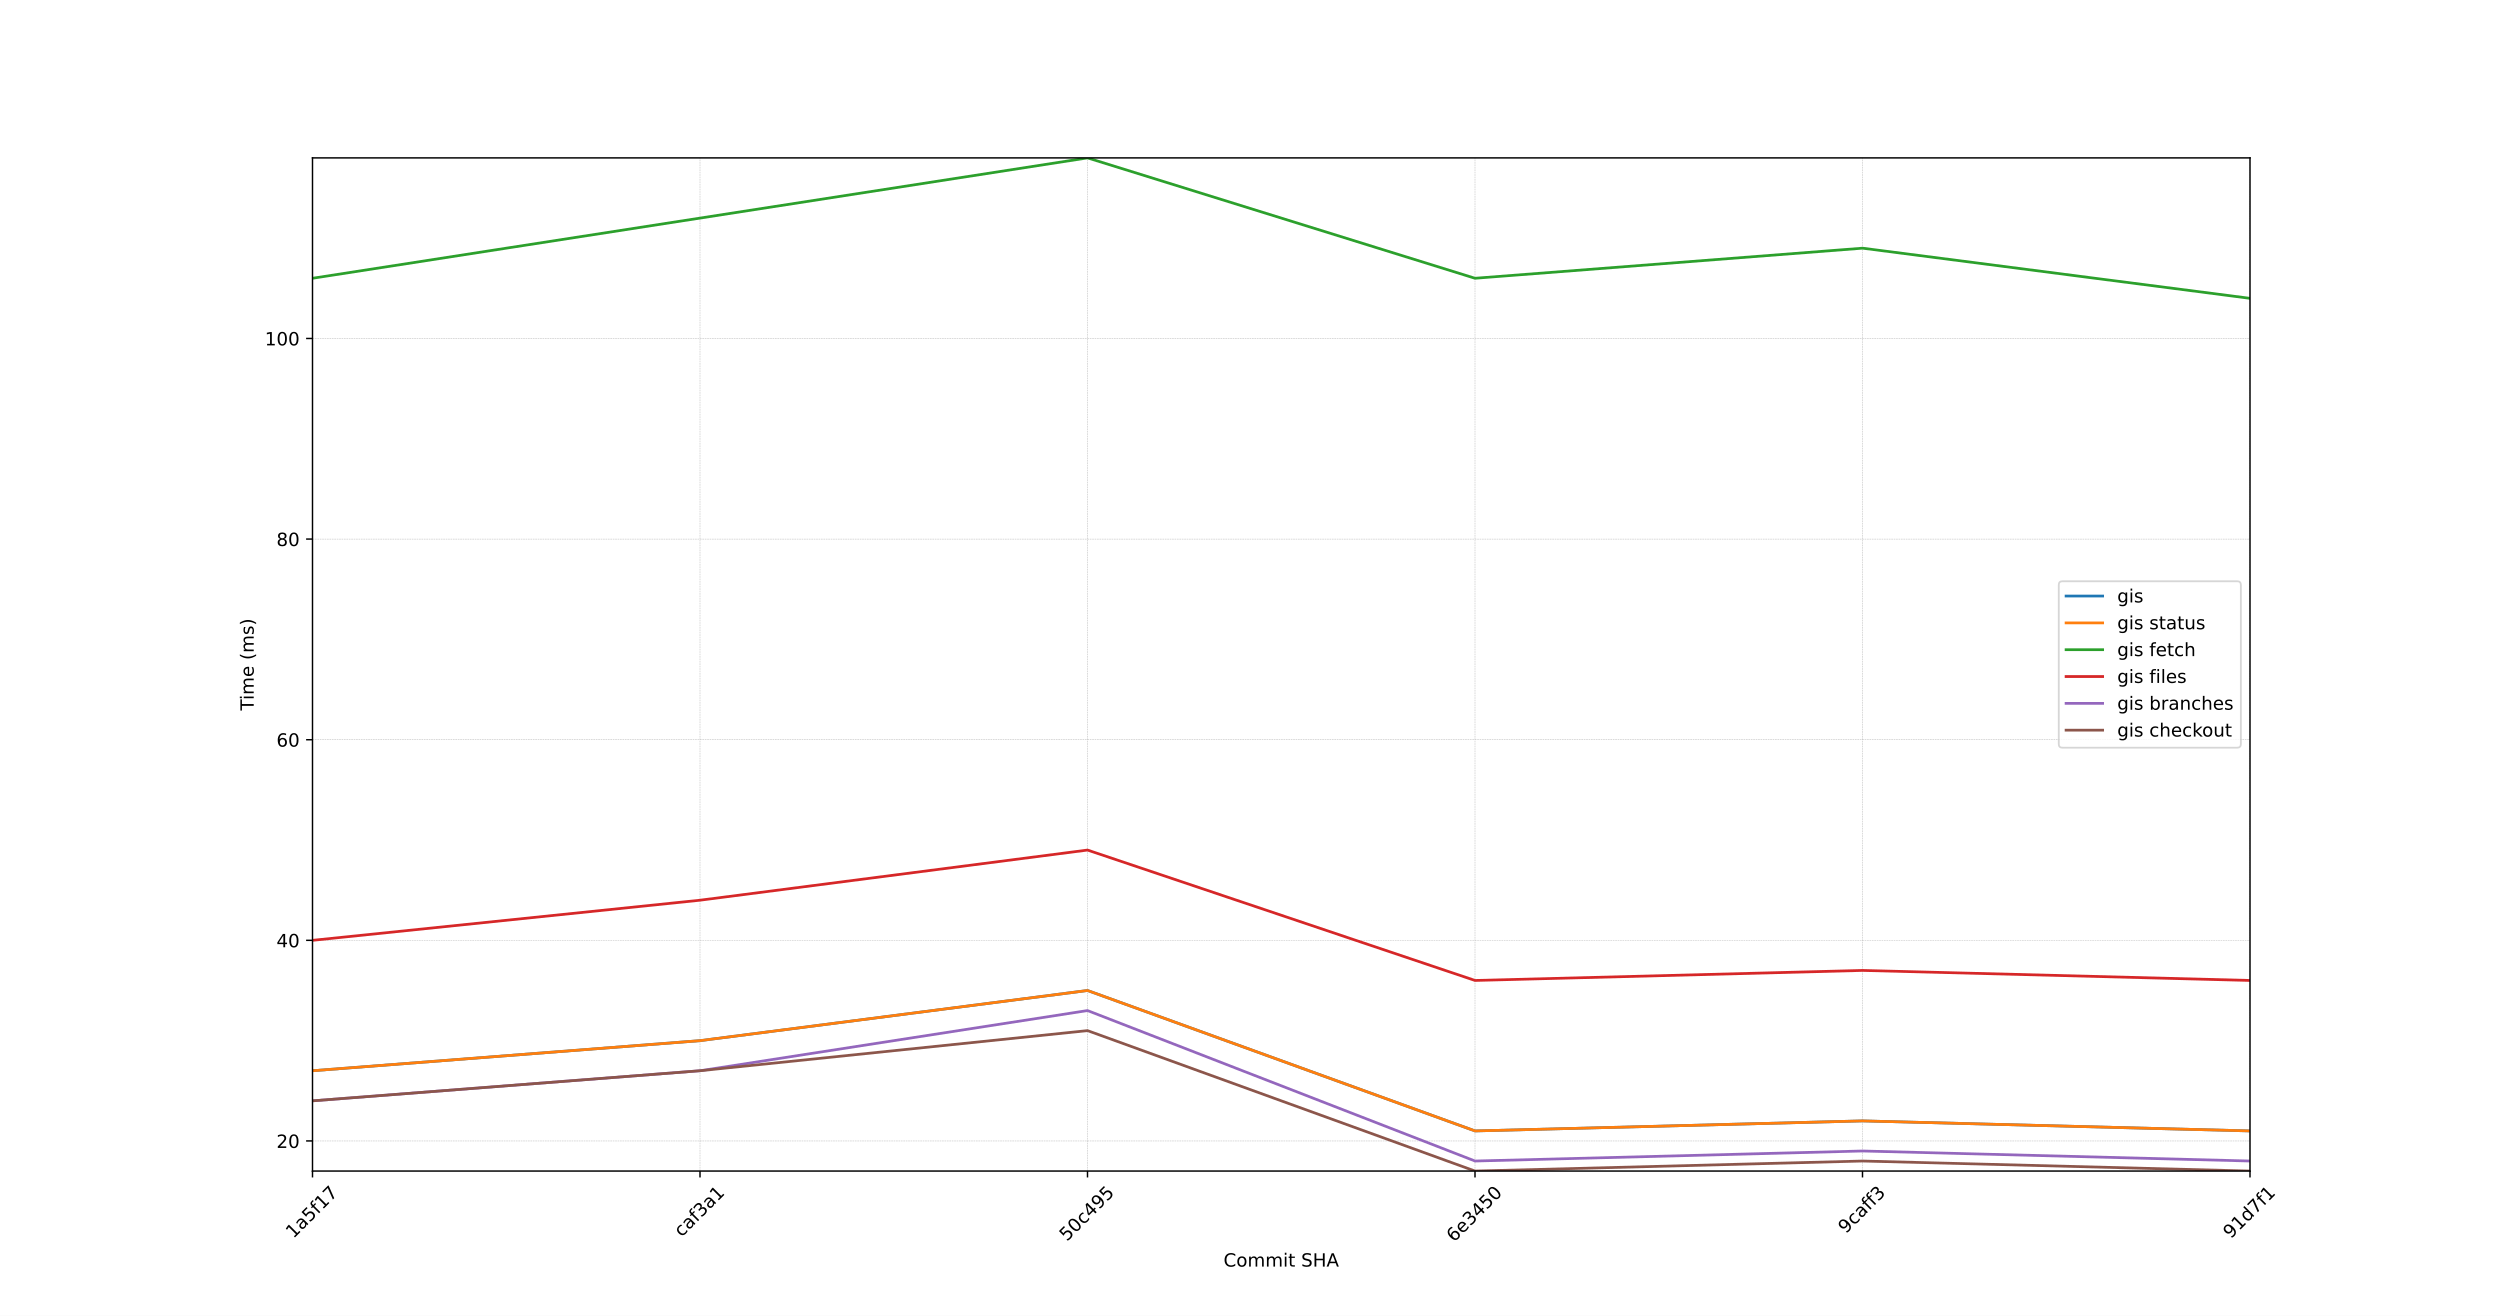
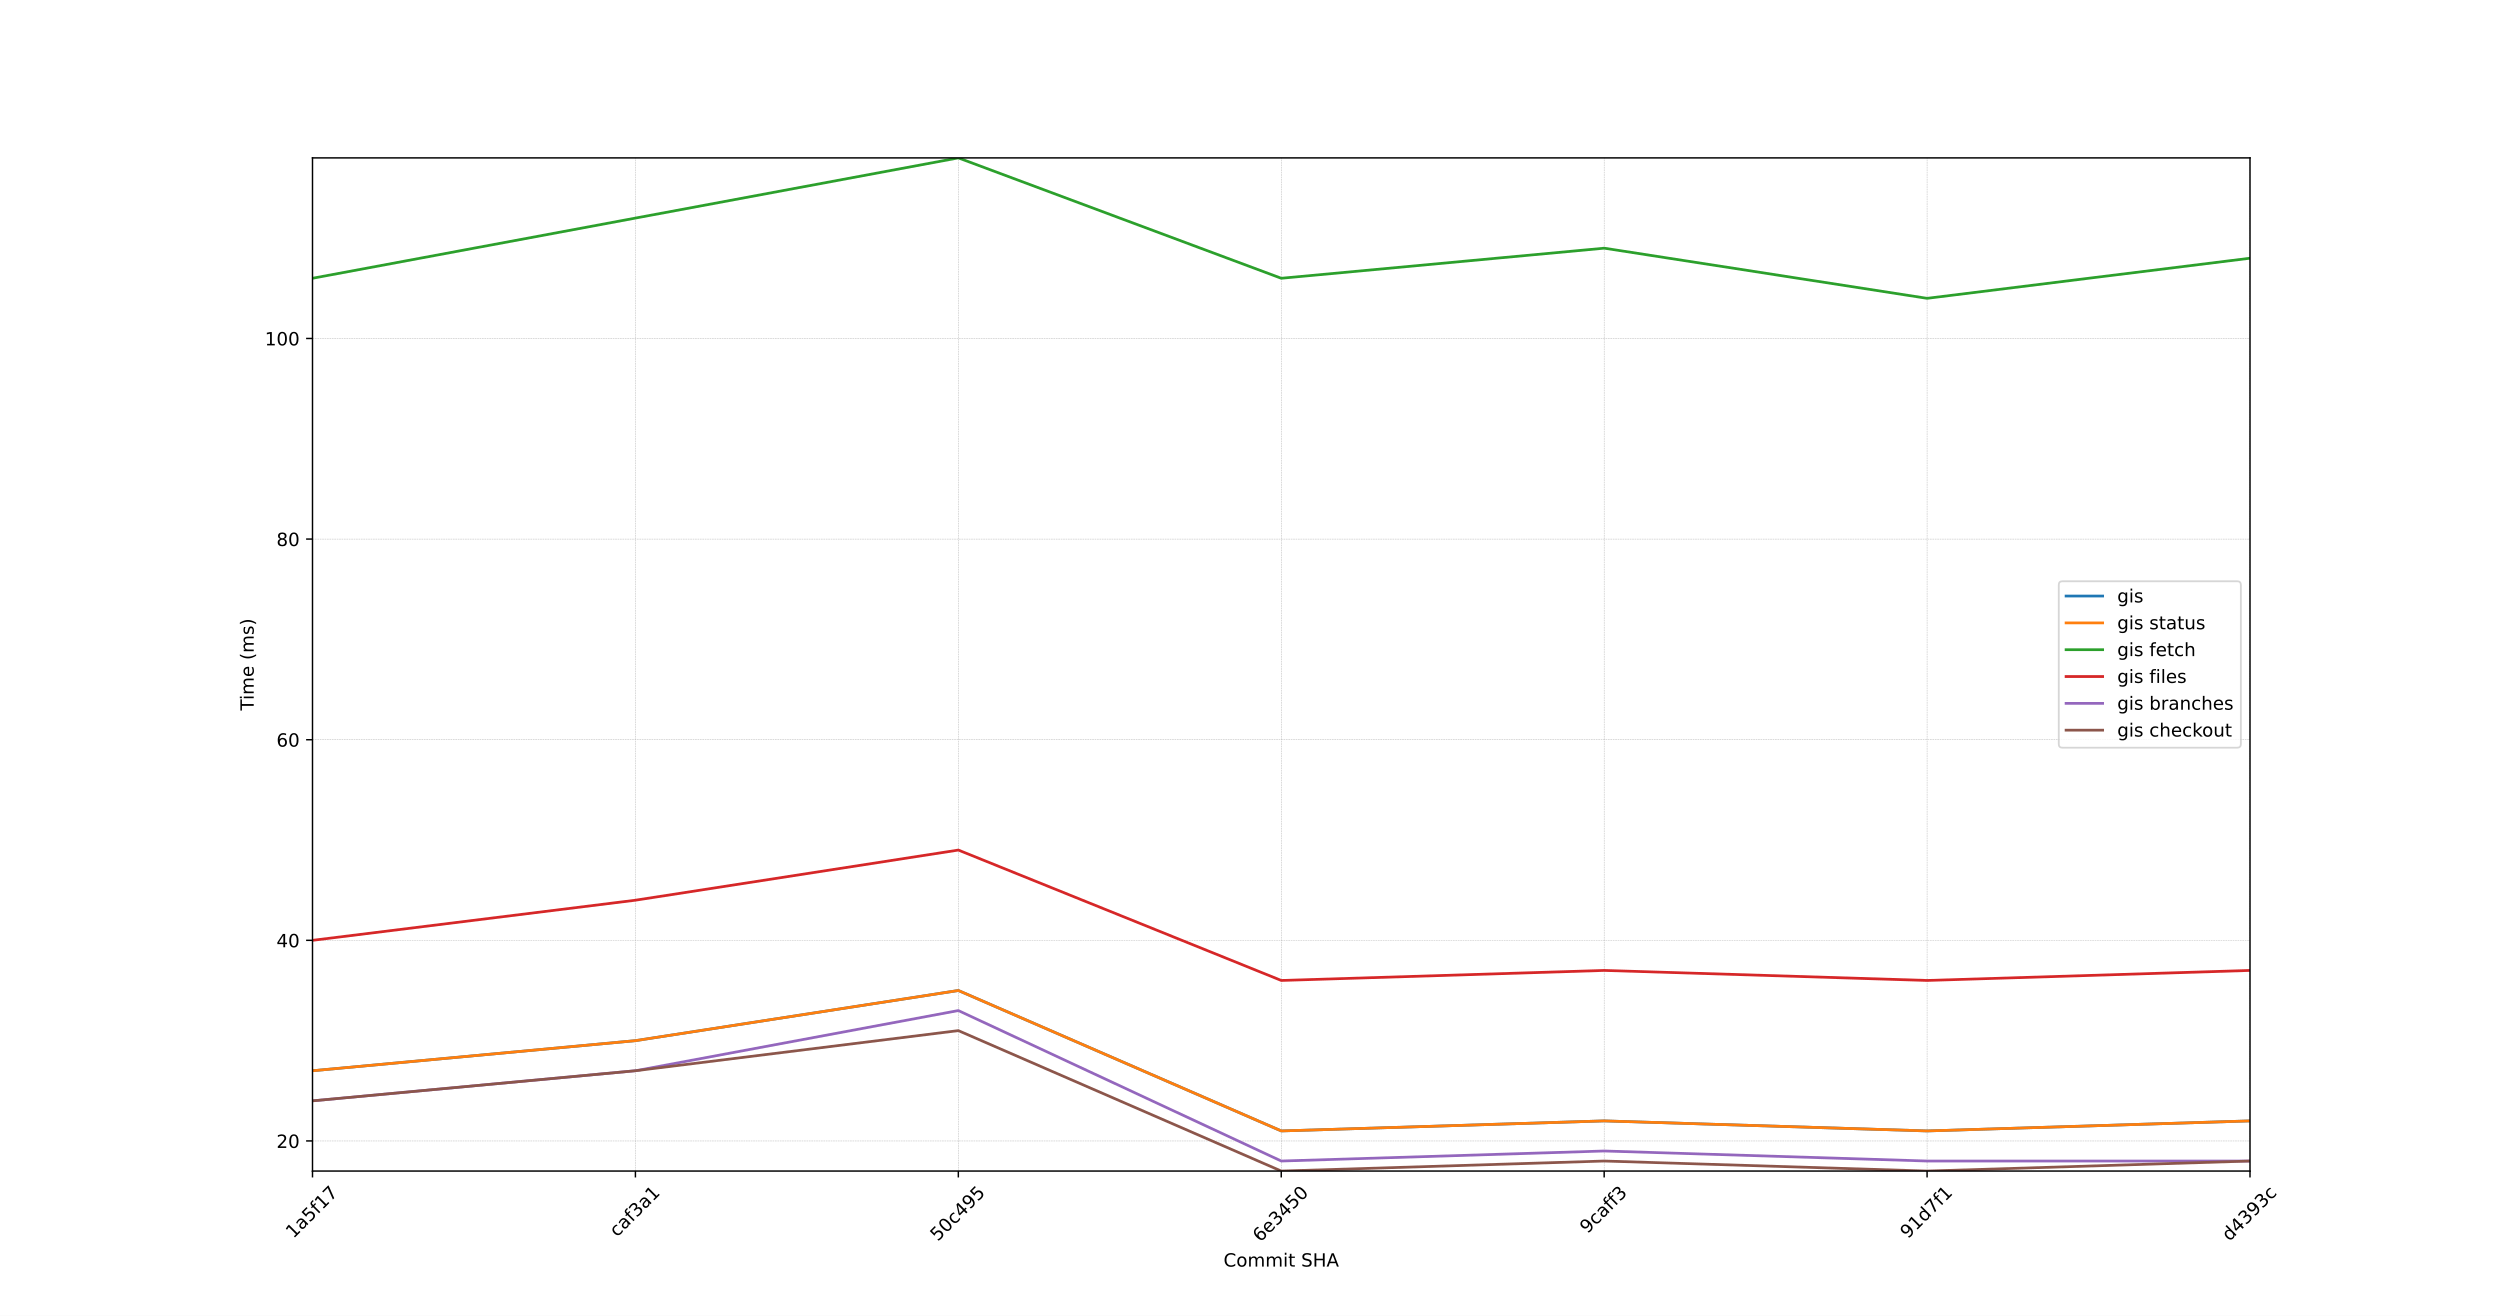
<svg xmlns="http://www.w3.org/2000/svg" xmlns:xlink="http://www.w3.org/1999/xlink" width="1368pt" height="720pt" viewBox="0 0 1368 720" version="1.1">
  <defs>
    <style type="text/css">*{stroke-linejoin: round; stroke-linecap: butt}</style>
  </defs>
  <g id="figure_1">
    <g id="patch_1">
      <path d="M 0 720  L 1368 720  L 1368 0  L 0 0  z " style="fill: #ffffff" />
    </g>
    <g id="axes_1">
      <g id="patch_2">
        <path d="M 171 640.8  L 1231.2 640.8  L 1231.2 86.4  L 171 86.4  z " style="fill: #ffffff" />
      </g>
      <g id="matplotlib.axis_1">
        <g id="xtick_1">
          <g id="line2d_1">
-             <path d="M 171 640.8  L 171 86.4  " clip-path="url(#p15884eca52)" style="fill: none; stroke-dasharray: 0.925,0.4; stroke-dashoffset: 0; stroke: #b0b0b0; stroke-width: 0.25" />
+             <path d="M 171 640.8  L 171 86.4  " clip-path="url(#p0ddfea723f)" style="fill: none; stroke-dasharray: 0.925,0.4; stroke-dashoffset: 0; stroke: #b0b0b0; stroke-width: 0.25" />
          </g>
          <g id="line2d_2">
            <defs>
-               <path id="m14832e8f14" d="M 0 0  L 0 3.5  " style="stroke: #000000; stroke-width: 0.8" />
-             </defs>
-             <g>
-               <use xlink:href="#m14832e8f14" x="171" y="640.8" style="stroke: #000000; stroke-width: 0.8" />
+               <path id="m6a6b8348f9" d="M 0 0  L 0 3.5  " style="stroke: #000000; stroke-width: 0.8" />
+             </defs>
+             <g>
+               <use xlink:href="#m6a6b8348f9" x="171" y="640.8" style="stroke: #000000; stroke-width: 0.8" />
            </g>
          </g>
          <g id="text_1">
            <g transform="translate(160.542 677.9913) rotate(-45) scale(0.1 -0.1)">
              <defs>
                <path id="DejaVuSans-31" d="M 794 531  L 1825 531  L 1825 4091  L 703 3866  L 703 4441  L 1819 4666  L 2450 4666  L 2450 531  L 3481 531  L 3481 0  L 794 0  L 794 531  z " transform="scale(0.015625)" />
                <path id="DejaVuSans-61" d="M 2194 1759  Q 1497 1759 1228 1600  Q 959 1441 959 1056  Q 959 750 1161 570  Q 1363 391 1709 391  Q 2188 391 2477 730  Q 2766 1069 2766 1631  L 2766 1759  L 2194 1759  z M 3341 1997  L 3341 0  L 2766 0  L 2766 531  Q 2569 213 2275 61  Q 1981 -91 1556 -91  Q 1019 -91 701 211  Q 384 513 384 1019  Q 384 1609 779 1909  Q 1175 2209 1959 2209  L 2766 2209  L 2766 2266  Q 2766 2663 2505 2880  Q 2244 3097 1772 3097  Q 1472 3097 1187 3025  Q 903 2953 641 2809  L 641 3341  Q 956 3463 1253 3523  Q 1550 3584 1831 3584  Q 2591 3584 2966 3190  Q 3341 2797 3341 1997  z " transform="scale(0.015625)" />
                <path id="DejaVuSans-35" d="M 691 4666  L 3169 4666  L 3169 4134  L 1269 4134  L 1269 2991  Q 1406 3038 1543 3061  Q 1681 3084 1819 3084  Q 2600 3084 3056 2656  Q 3513 2228 3513 1497  Q 3513 744 3044 326  Q 2575 -91 1722 -91  Q 1428 -91 1123 -41  Q 819 9 494 109  L 494 744  Q 775 591 1075 516  Q 1375 441 1709 441  Q 2250 441 2565 725  Q 2881 1009 2881 1497  Q 2881 1984 2565 2268  Q 2250 2553 1709 2553  Q 1456 2553 1204 2497  Q 953 2441 691 2322  L 691 4666  z " transform="scale(0.015625)" />
                <path id="DejaVuSans-66" d="M 2375 4863  L 2375 4384  L 1825 4384  Q 1516 4384 1395 4259  Q 1275 4134 1275 3809  L 1275 3500  L 2222 3500  L 2222 3053  L 1275 3053  L 1275 0  L 697 0  L 697 3053  L 147 3053  L 147 3500  L 697 3500  L 697 3744  Q 697 4328 969 4595  Q 1241 4863 1831 4863  L 2375 4863  z " transform="scale(0.015625)" />
                <path id="DejaVuSans-37" d="M 525 4666  L 3525 4666  L 3525 4397  L 1831 0  L 1172 0  L 2766 4134  L 525 4134  L 525 4666  z " transform="scale(0.015625)" />
              </defs>
              <use xlink:href="#DejaVuSans-31" />
              <use xlink:href="#DejaVuSans-61" x="63.623" />
              <use xlink:href="#DejaVuSans-35" x="124.902" />
              <use xlink:href="#DejaVuSans-66" x="188.525" />
              <use xlink:href="#DejaVuSans-31" x="223.73" />
              <use xlink:href="#DejaVuSans-37" x="287.354" />
            </g>
          </g>
        </g>
        <g id="xtick_2">
          <g id="line2d_3">
-             <path d="M 383.04 640.8  L 383.04 86.4  " clip-path="url(#p15884eca52)" style="fill: none; stroke-dasharray: 0.925,0.4; stroke-dashoffset: 0; stroke: #b0b0b0; stroke-width: 0.25" />
+             <path d="M 347.7 640.8  L 347.7 86.4  " clip-path="url(#p0ddfea723f)" style="fill: none; stroke-dasharray: 0.925,0.4; stroke-dashoffset: 0; stroke: #b0b0b0; stroke-width: 0.25" />
          </g>
          <g id="line2d_4">
            <g>
-               <use xlink:href="#m14832e8f14" x="383.04" y="640.8" style="stroke: #000000; stroke-width: 0.8" />
+               <use xlink:href="#m6a6b8348f9" x="347.7" y="640.8" style="stroke: #000000; stroke-width: 0.8" />
            </g>
          </g>
          <g id="text_2">
-             <g transform="translate(372.9704 677.2145) rotate(-45) scale(0.1 -0.1)">
+             <g transform="translate(337.6304 677.2145) rotate(-45) scale(0.1 -0.1)">
              <defs>
                <path id="DejaVuSans-63" d="M 3122 3366  L 3122 2828  Q 2878 2963 2633 3030  Q 2388 3097 2138 3097  Q 1578 3097 1268 2742  Q 959 2388 959 1747  Q 959 1106 1268 751  Q 1578 397 2138 397  Q 2388 397 2633 464  Q 2878 531 3122 666  L 3122 134  Q 2881 22 2623 -34  Q 2366 -91 2075 -91  Q 1284 -91 818 406  Q 353 903 353 1747  Q 353 2603 823 3093  Q 1294 3584 2113 3584  Q 2378 3584 2631 3529  Q 2884 3475 3122 3366  z " transform="scale(0.015625)" />
                <path id="DejaVuSans-33" d="M 2597 2516  Q 3050 2419 3304 2112  Q 3559 1806 3559 1356  Q 3559 666 3084 287  Q 2609 -91 1734 -91  Q 1441 -91 1130 -33  Q 819 25 488 141  L 488 750  Q 750 597 1062 519  Q 1375 441 1716 441  Q 2309 441 2620 675  Q 2931 909 2931 1356  Q 2931 1769 2642 2001  Q 2353 2234 1838 2234  L 1294 2234  L 1294 2753  L 1863 2753  Q 2328 2753 2575 2939  Q 2822 3125 2822 3475  Q 2822 3834 2567 4026  Q 2313 4219 1838 4219  Q 1578 4219 1281 4162  Q 984 4106 628 3988  L 628 4550  Q 988 4650 1302 4700  Q 1616 4750 1894 4750  Q 2613 4750 3031 4423  Q 3450 4097 3450 3541  Q 3450 3153 3228 2886  Q 3006 2619 2597 2516  z " transform="scale(0.015625)" />
              </defs>
              <use xlink:href="#DejaVuSans-63" />
              <use xlink:href="#DejaVuSans-61" x="54.98" />
              <use xlink:href="#DejaVuSans-66" x="116.26" />
              <use xlink:href="#DejaVuSans-33" x="151.465" />
              <use xlink:href="#DejaVuSans-61" x="215.088" />
              <use xlink:href="#DejaVuSans-31" x="276.367" />
            </g>
          </g>
        </g>
        <g id="xtick_3">
          <g id="line2d_5">
-             <path d="M 595.08 640.8  L 595.08 86.4  " clip-path="url(#p15884eca52)" style="fill: none; stroke-dasharray: 0.925,0.4; stroke-dashoffset: 0; stroke: #b0b0b0; stroke-width: 0.25" />
+             <path d="M 524.4 640.8  L 524.4 86.4  " clip-path="url(#p0ddfea723f)" style="fill: none; stroke-dasharray: 0.925,0.4; stroke-dashoffset: 0; stroke: #b0b0b0; stroke-width: 0.25" />
          </g>
          <g id="line2d_6">
            <g>
-               <use xlink:href="#m14832e8f14" x="595.08" y="640.8" style="stroke: #000000; stroke-width: 0.8" />
+               <use xlink:href="#m6a6b8348f9" x="524.4" y="640.8" style="stroke: #000000; stroke-width: 0.8" />
            </g>
          </g>
          <g id="text_3">
-             <g transform="translate(583.8398 679.5557) rotate(-45) scale(0.1 -0.1)">
+             <g transform="translate(513.1598 679.5557) rotate(-45) scale(0.1 -0.1)">
              <defs>
                <path id="DejaVuSans-30" d="M 2034 4250  Q 1547 4250 1301 3770  Q 1056 3291 1056 2328  Q 1056 1369 1301 889  Q 1547 409 2034 409  Q 2525 409 2770 889  Q 3016 1369 3016 2328  Q 3016 3291 2770 3770  Q 2525 4250 2034 4250  z M 2034 4750  Q 2819 4750 3233 4129  Q 3647 3509 3647 2328  Q 3647 1150 3233 529  Q 2819 -91 2034 -91  Q 1250 -91 836 529  Q 422 1150 422 2328  Q 422 3509 836 4129  Q 1250 4750 2034 4750  z " transform="scale(0.015625)" />
                <path id="DejaVuSans-34" d="M 2419 4116  L 825 1625  L 2419 1625  L 2419 4116  z M 2253 4666  L 3047 4666  L 3047 1625  L 3713 1625  L 3713 1100  L 3047 1100  L 3047 0  L 2419 0  L 2419 1100  L 313 1100  L 313 1709  L 2253 4666  z " transform="scale(0.015625)" />
                <path id="DejaVuSans-39" d="M 703 97  L 703 672  Q 941 559 1184 500  Q 1428 441 1663 441  Q 2288 441 2617 861  Q 2947 1281 2994 2138  Q 2813 1869 2534 1725  Q 2256 1581 1919 1581  Q 1219 1581 811 2004  Q 403 2428 403 3163  Q 403 3881 828 4315  Q 1253 4750 1959 4750  Q 2769 4750 3195 4129  Q 3622 3509 3622 2328  Q 3622 1225 3098 567  Q 2575 -91 1691 -91  Q 1453 -91 1209 -44  Q 966 3 703 97  z M 1959 2075  Q 2384 2075 2632 2365  Q 2881 2656 2881 3163  Q 2881 3666 2632 3958  Q 2384 4250 1959 4250  Q 1534 4250 1286 3958  Q 1038 3666 1038 3163  Q 1038 2656 1286 2365  Q 1534 2075 1959 2075  z " transform="scale(0.015625)" />
              </defs>
              <use xlink:href="#DejaVuSans-35" />
              <use xlink:href="#DejaVuSans-30" x="63.623" />
              <use xlink:href="#DejaVuSans-63" x="127.246" />
              <use xlink:href="#DejaVuSans-34" x="182.227" />
              <use xlink:href="#DejaVuSans-39" x="245.85" />
              <use xlink:href="#DejaVuSans-35" x="309.473" />
            </g>
          </g>
        </g>
        <g id="xtick_4">
          <g id="line2d_7">
-             <path d="M 807.12 640.8  L 807.12 86.4  " clip-path="url(#p15884eca52)" style="fill: none; stroke-dasharray: 0.925,0.4; stroke-dashoffset: 0; stroke: #b0b0b0; stroke-width: 0.25" />
+             <path d="M 701.1 640.8  L 701.1 86.4  " clip-path="url(#p0ddfea723f)" style="fill: none; stroke-dasharray: 0.925,0.4; stroke-dashoffset: 0; stroke: #b0b0b0; stroke-width: 0.25" />
          </g>
          <g id="line2d_8">
            <g>
-               <use xlink:href="#m14832e8f14" x="807.12" y="640.8" style="stroke: #000000; stroke-width: 0.8" />
+               <use xlink:href="#m6a6b8348f9" x="701.1" y="640.8" style="stroke: #000000; stroke-width: 0.8" />
            </g>
          </g>
          <g id="text_4">
-             <g transform="translate(795.6483 680.0187) rotate(-45) scale(0.1 -0.1)">
+             <g transform="translate(689.6283 680.0187) rotate(-45) scale(0.1 -0.1)">
              <defs>
                <path id="DejaVuSans-36" d="M 2113 2584  Q 1688 2584 1439 2293  Q 1191 2003 1191 1497  Q 1191 994 1439 701  Q 1688 409 2113 409  Q 2538 409 2786 701  Q 3034 994 3034 1497  Q 3034 2003 2786 2293  Q 2538 2584 2113 2584  z M 3366 4563  L 3366 3988  Q 3128 4100 2886 4159  Q 2644 4219 2406 4219  Q 1781 4219 1451 3797  Q 1122 3375 1075 2522  Q 1259 2794 1537 2939  Q 1816 3084 2150 3084  Q 2853 3084 3261 2657  Q 3669 2231 3669 1497  Q 3669 778 3244 343  Q 2819 -91 2113 -91  Q 1303 -91 875 529  Q 447 1150 447 2328  Q 447 3434 972 4092  Q 1497 4750 2381 4750  Q 2619 4750 2861 4703  Q 3103 4656 3366 4563  z " transform="scale(0.015625)" />
                <path id="DejaVuSans-65" d="M 3597 1894  L 3597 1613  L 953 1613  Q 991 1019 1311 708  Q 1631 397 2203 397  Q 2534 397 2845 478  Q 3156 559 3463 722  L 3463 178  Q 3153 47 2828 -22  Q 2503 -91 2169 -91  Q 1331 -91 842 396  Q 353 884 353 1716  Q 353 2575 817 3079  Q 1281 3584 2069 3584  Q 2775 3584 3186 3129  Q 3597 2675 3597 1894  z M 3022 2063  Q 3016 2534 2758 2815  Q 2500 3097 2075 3097  Q 1594 3097 1305 2825  Q 1016 2553 972 2059  L 3022 2063  z " transform="scale(0.015625)" />
              </defs>
              <use xlink:href="#DejaVuSans-36" />
              <use xlink:href="#DejaVuSans-65" x="63.623" />
              <use xlink:href="#DejaVuSans-33" x="125.146" />
              <use xlink:href="#DejaVuSans-34" x="188.77" />
              <use xlink:href="#DejaVuSans-35" x="252.393" />
              <use xlink:href="#DejaVuSans-30" x="316.016" />
            </g>
          </g>
        </g>
        <g id="xtick_5">
          <g id="line2d_9">
-             <path d="M 1019.16 640.8  L 1019.16 86.4  " clip-path="url(#p15884eca52)" style="fill: none; stroke-dasharray: 0.925,0.4; stroke-dashoffset: 0; stroke: #b0b0b0; stroke-width: 0.25" />
+             <path d="M 877.8 640.8  L 877.8 86.4  " clip-path="url(#p0ddfea723f)" style="fill: none; stroke-dasharray: 0.925,0.4; stroke-dashoffset: 0; stroke: #b0b0b0; stroke-width: 0.25" />
          </g>
          <g id="line2d_10">
            <g>
-               <use xlink:href="#m14832e8f14" x="1019.16" y="640.8" style="stroke: #000000; stroke-width: 0.8" />
+               <use xlink:href="#m6a6b8348f9" x="877.8" y="640.8" style="stroke: #000000; stroke-width: 0.8" />
            </g>
          </g>
          <g id="text_5">
-             <g transform="translate(1010.012 675.3705) rotate(-45) scale(0.1 -0.1)">
+             <g transform="translate(868.6524 675.3705) rotate(-45) scale(0.1 -0.1)">
              <use xlink:href="#DejaVuSans-39" />
              <use xlink:href="#DejaVuSans-63" x="63.623" />
              <use xlink:href="#DejaVuSans-61" x="118.604" />
              <use xlink:href="#DejaVuSans-66" x="179.883" />
              <use xlink:href="#DejaVuSans-66" x="215.088" />
              <use xlink:href="#DejaVuSans-33" x="250.293" />
            </g>
          </g>
        </g>
        <g id="xtick_6">
          <g id="line2d_11">
-             <path d="M 1231.2 640.8  L 1231.2 86.4  " clip-path="url(#p15884eca52)" style="fill: none; stroke-dasharray: 0.925,0.4; stroke-dashoffset: 0; stroke: #b0b0b0; stroke-width: 0.25" />
+             <path d="M 1054.5 640.8  L 1054.5 86.4  " clip-path="url(#p0ddfea723f)" style="fill: none; stroke-dasharray: 0.925,0.4; stroke-dashoffset: 0; stroke: #b0b0b0; stroke-width: 0.25" />
          </g>
          <g id="line2d_12">
            <g>
-               <use xlink:href="#m14832e8f14" x="1231.2" y="640.8" style="stroke: #000000; stroke-width: 0.8" />
+               <use xlink:href="#m6a6b8348f9" x="1054.5" y="640.8" style="stroke: #000000; stroke-width: 0.8" />
            </g>
          </g>
          <g id="text_6">
-             <g transform="translate(1220.664 678.147) rotate(-45) scale(0.1 -0.1)">
+             <g transform="translate(1043.964 678.147) rotate(-45) scale(0.1 -0.1)">
              <defs>
                <path id="DejaVuSans-64" d="M 2906 2969  L 2906 4863  L 3481 4863  L 3481 0  L 2906 0  L 2906 525  Q 2725 213 2448 61  Q 2172 -91 1784 -91  Q 1150 -91 751 415  Q 353 922 353 1747  Q 353 2572 751 3078  Q 1150 3584 1784 3584  Q 2172 3584 2448 3432  Q 2725 3281 2906 2969  z M 947 1747  Q 947 1113 1208 752  Q 1469 391 1925 391  Q 2381 391 2643 752  Q 2906 1113 2906 1747  Q 2906 2381 2643 2742  Q 2381 3103 1925 3103  Q 1469 3103 1208 2742  Q 947 2381 947 1747  z " transform="scale(0.015625)" />
              </defs>
              <use xlink:href="#DejaVuSans-39" />
              <use xlink:href="#DejaVuSans-31" x="63.623" />
              <use xlink:href="#DejaVuSans-64" x="127.246" />
              <use xlink:href="#DejaVuSans-37" x="190.723" />
              <use xlink:href="#DejaVuSans-66" x="254.346" />
              <use xlink:href="#DejaVuSans-31" x="289.551" />
            </g>
          </g>
        </g>
-         <g id="text_7">
+         <g id="xtick_7">
+           <g id="line2d_13">
+             <path d="M 1231.2 640.8  L 1231.2 86.4  " clip-path="url(#p0ddfea723f)" style="fill: none; stroke-dasharray: 0.925,0.4; stroke-dashoffset: 0; stroke: #b0b0b0; stroke-width: 0.25" />
+           </g>
+           <g id="line2d_14">
+             <g>
+               <use xlink:href="#m6a6b8348f9" x="1231.2" y="640.8" style="stroke: #000000; stroke-width: 0.8" />
+             </g>
+           </g>
+           <g id="text_7">
+             <g transform="translate(1219.965 679.5458) rotate(-45) scale(0.1 -0.1)">
+               <use xlink:href="#DejaVuSans-64" />
+               <use xlink:href="#DejaVuSans-34" x="63.477" />
+               <use xlink:href="#DejaVuSans-33" x="127.1" />
+               <use xlink:href="#DejaVuSans-39" x="190.723" />
+               <use xlink:href="#DejaVuSans-33" x="254.346" />
+               <use xlink:href="#DejaVuSans-63" x="317.969" />
+             </g>
+           </g>
+         </g>
+         <g id="text_8">
          <g transform="translate(669.5156 693.0877) scale(0.1 -0.1)">
            <defs>
              <path id="DejaVuSans-43" d="M 4122 4306  L 4122 3641  Q 3803 3938 3442 4084  Q 3081 4231 2675 4231  Q 1875 4231 1450 3742  Q 1025 3253 1025 2328  Q 1025 1406 1450 917  Q 1875 428 2675 428  Q 3081 428 3442 575  Q 3803 722 4122 1019  L 4122 359  Q 3791 134 3420 21  Q 3050 -91 2638 -91  Q 1578 -91 968 557  Q 359 1206 359 2328  Q 359 3453 968 4101  Q 1578 4750 2638 4750  Q 3056 4750 3426 4639  Q 3797 4528 4122 4306  z " transform="scale(0.015625)" />
              <path id="DejaVuSans-6f" d="M 1959 3097  Q 1497 3097 1228 2736  Q 959 2375 959 1747  Q 959 1119 1226 758  Q 1494 397 1959 397  Q 2419 397 2687 759  Q 2956 1122 2956 1747  Q 2956 2369 2687 2733  Q 2419 3097 1959 3097  z M 1959 3584  Q 2709 3584 3137 3096  Q 3566 2609 3566 1747  Q 3566 888 3137 398  Q 2709 -91 1959 -91  Q 1206 -91 779 398  Q 353 888 353 1747  Q 353 2609 779 3096  Q 1206 3584 1959 3584  z " transform="scale(0.015625)" />
              <path id="DejaVuSans-6d" d="M 3328 2828  Q 3544 3216 3844 3400  Q 4144 3584 4550 3584  Q 5097 3584 5394 3201  Q 5691 2819 5691 2113  L 5691 0  L 5113 0  L 5113 2094  Q 5113 2597 4934 2840  Q 4756 3084 4391 3084  Q 3944 3084 3684 2787  Q 3425 2491 3425 1978  L 3425 0  L 2847 0  L 2847 2094  Q 2847 2600 2669 2842  Q 2491 3084 2119 3084  Q 1678 3084 1418 2786  Q 1159 2488 1159 1978  L 1159 0  L 581 0  L 581 3500  L 1159 3500  L 1159 2956  Q 1356 3278 1631 3431  Q 1906 3584 2284 3584  Q 2666 3584 2933 3390  Q 3200 3197 3328 2828  z " transform="scale(0.015625)" />
              <path id="DejaVuSans-69" d="M 603 3500  L 1178 3500  L 1178 0  L 603 0  L 603 3500  z M 603 4863  L 1178 4863  L 1178 4134  L 603 4134  L 603 4863  z " transform="scale(0.015625)" />
              <path id="DejaVuSans-74" d="M 1172 4494  L 1172 3500  L 2356 3500  L 2356 3053  L 1172 3053  L 1172 1153  Q 1172 725 1289 603  Q 1406 481 1766 481  L 2356 481  L 2356 0  L 1766 0  Q 1100 0 847 248  Q 594 497 594 1153  L 594 3053  L 172 3053  L 172 3500  L 594 3500  L 594 4494  L 1172 4494  z " transform="scale(0.015625)" />
              <path id="DejaVuSans-20" transform="scale(0.015625)" />
              <path id="DejaVuSans-53" d="M 3425 4513  L 3425 3897  Q 3066 4069 2747 4153  Q 2428 4238 2131 4238  Q 1616 4238 1336 4038  Q 1056 3838 1056 3469  Q 1056 3159 1242 3001  Q 1428 2844 1947 2747  L 2328 2669  Q 3034 2534 3370 2195  Q 3706 1856 3706 1288  Q 3706 609 3251 259  Q 2797 -91 1919 -91  Q 1588 -91 1214 -16  Q 841 59 441 206  L 441 856  Q 825 641 1194 531  Q 1563 422 1919 422  Q 2459 422 2753 634  Q 3047 847 3047 1241  Q 3047 1584 2836 1778  Q 2625 1972 2144 2069  L 1759 2144  Q 1053 2284 737 2584  Q 422 2884 422 3419  Q 422 4038 858 4394  Q 1294 4750 2059 4750  Q 2388 4750 2728 4690  Q 3069 4631 3425 4513  z " transform="scale(0.015625)" />
              <path id="DejaVuSans-48" d="M 628 4666  L 1259 4666  L 1259 2753  L 3553 2753  L 3553 4666  L 4184 4666  L 4184 0  L 3553 0  L 3553 2222  L 1259 2222  L 1259 0  L 628 0  L 628 4666  z " transform="scale(0.015625)" />
              <path id="DejaVuSans-41" d="M 2188 4044  L 1331 1722  L 3047 1722  L 2188 4044  z M 1831 4666  L 2547 4666  L 4325 0  L 3669 0  L 3244 1197  L 1141 1197  L 716 0  L 50 0  L 1831 4666  z " transform="scale(0.015625)" />
            </defs>
            <use xlink:href="#DejaVuSans-43" />
            <use xlink:href="#DejaVuSans-6f" x="69.824" />
            <use xlink:href="#DejaVuSans-6d" x="131.006" />
            <use xlink:href="#DejaVuSans-6d" x="228.418" />
            <use xlink:href="#DejaVuSans-69" x="325.83" />
            <use xlink:href="#DejaVuSans-74" x="353.613" />
            <use xlink:href="#DejaVuSans-20" x="392.822" />
            <use xlink:href="#DejaVuSans-53" x="424.609" />
            <use xlink:href="#DejaVuSans-48" x="488.086" />
            <use xlink:href="#DejaVuSans-41" x="563.281" />
          </g>
        </g>
      </g>
      <g id="matplotlib.axis_2">
        <g id="ytick_1">
-           <g id="line2d_13">
-             <path d="M 171 624.333  L 1231.2 624.333  " clip-path="url(#p15884eca52)" style="fill: none; stroke-dasharray: 0.925,0.4; stroke-dashoffset: 0; stroke: #b0b0b0; stroke-width: 0.25" />
-           </g>
-           <g id="line2d_14">
-             <defs>
-               <path id="m1f04dfa87b" d="M 0 0  L -3.5 0  " style="stroke: #000000; stroke-width: 0.8" />
-             </defs>
-             <g>
-               <use xlink:href="#m1f04dfa87b" x="171" y="624.333" style="stroke: #000000; stroke-width: 0.8" />
-             </g>
-           </g>
-           <g id="text_8">
+           <g id="line2d_15">
+             <path d="M 171 624.333  L 1231.2 624.333  " clip-path="url(#p0ddfea723f)" style="fill: none; stroke-dasharray: 0.925,0.4; stroke-dashoffset: 0; stroke: #b0b0b0; stroke-width: 0.25" />
+           </g>
+           <g id="line2d_16">
+             <defs>
+               <path id="mf62eefde30" d="M 0 0  L -3.5 0  " style="stroke: #000000; stroke-width: 0.8" />
+             </defs>
+             <g>
+               <use xlink:href="#mf62eefde30" x="171" y="624.333" style="stroke: #000000; stroke-width: 0.8" />
+             </g>
+           </g>
+           <g id="text_9">
            <g transform="translate(151.275 628.1319) scale(0.1 -0.1)">
              <defs>
                <path id="DejaVuSans-32" d="M 1228 531  L 3431 531  L 3431 0  L 469 0  L 469 531  Q 828 903 1448 1529  Q 2069 2156 2228 2338  Q 2531 2678 2651 2914  Q 2772 3150 2772 3378  Q 2772 3750 2511 3984  Q 2250 4219 1831 4219  Q 1534 4219 1204 4116  Q 875 4013 500 3803  L 500 4441  Q 881 4594 1212 4672  Q 1544 4750 1819 4750  Q 2544 4750 2975 4387  Q 3406 4025 3406 3419  Q 3406 3131 3298 2873  Q 3191 2616 2906 2266  Q 2828 2175 2409 1742  Q 1991 1309 1228 531  z " transform="scale(0.015625)" />
              </defs>
              <use xlink:href="#DejaVuSans-32" />
              <use xlink:href="#DejaVuSans-30" x="63.623" />
            </g>
          </g>
        </g>
        <g id="ytick_2">
-           <g id="line2d_15">
-             <path d="M 171 514.55  L 1231.2 514.55  " clip-path="url(#p15884eca52)" style="fill: none; stroke-dasharray: 0.925,0.4; stroke-dashoffset: 0; stroke: #b0b0b0; stroke-width: 0.25" />
-           </g>
-           <g id="line2d_16">
-             <g>
-               <use xlink:href="#m1f04dfa87b" x="171" y="514.55" style="stroke: #000000; stroke-width: 0.8" />
-             </g>
-           </g>
-           <g id="text_9">
+           <g id="line2d_17">
+             <path d="M 171 514.55  L 1231.2 514.55  " clip-path="url(#p0ddfea723f)" style="fill: none; stroke-dasharray: 0.925,0.4; stroke-dashoffset: 0; stroke: #b0b0b0; stroke-width: 0.25" />
+           </g>
+           <g id="line2d_18">
+             <g>
+               <use xlink:href="#mf62eefde30" x="171" y="514.55" style="stroke: #000000; stroke-width: 0.8" />
+             </g>
+           </g>
+           <g id="text_10">
            <g transform="translate(151.275 518.3497) scale(0.1 -0.1)">
              <use xlink:href="#DejaVuSans-34" />
              <use xlink:href="#DejaVuSans-30" x="63.623" />
            </g>
          </g>
        </g>
        <g id="ytick_3">
-           <g id="line2d_17">
-             <path d="M 171 404.768  L 1231.2 404.768  " clip-path="url(#p15884eca52)" style="fill: none; stroke-dasharray: 0.925,0.4; stroke-dashoffset: 0; stroke: #b0b0b0; stroke-width: 0.25" />
-           </g>
-           <g id="line2d_18">
-             <g>
-               <use xlink:href="#m1f04dfa87b" x="171" y="404.768" style="stroke: #000000; stroke-width: 0.8" />
-             </g>
-           </g>
-           <g id="text_10">
+           <g id="line2d_19">
+             <path d="M 171 404.768  L 1231.2 404.768  " clip-path="url(#p0ddfea723f)" style="fill: none; stroke-dasharray: 0.925,0.4; stroke-dashoffset: 0; stroke: #b0b0b0; stroke-width: 0.25" />
+           </g>
+           <g id="line2d_20">
+             <g>
+               <use xlink:href="#mf62eefde30" x="171" y="404.768" style="stroke: #000000; stroke-width: 0.8" />
+             </g>
+           </g>
+           <g id="text_11">
            <g transform="translate(151.275 408.5675) scale(0.1 -0.1)">
              <use xlink:href="#DejaVuSans-36" />
              <use xlink:href="#DejaVuSans-30" x="63.623" />
            </g>
          </g>
        </g>
        <g id="ytick_4">
-           <g id="line2d_19">
-             <path d="M 171 294.986  L 1231.2 294.986  " clip-path="url(#p15884eca52)" style="fill: none; stroke-dasharray: 0.925,0.4; stroke-dashoffset: 0; stroke: #b0b0b0; stroke-width: 0.25" />
-           </g>
-           <g id="line2d_20">
-             <g>
-               <use xlink:href="#m1f04dfa87b" x="171" y="294.986" style="stroke: #000000; stroke-width: 0.8" />
-             </g>
-           </g>
-           <g id="text_11">
+           <g id="line2d_21">
+             <path d="M 171 294.986  L 1231.2 294.986  " clip-path="url(#p0ddfea723f)" style="fill: none; stroke-dasharray: 0.925,0.4; stroke-dashoffset: 0; stroke: #b0b0b0; stroke-width: 0.25" />
+           </g>
+           <g id="line2d_22">
+             <g>
+               <use xlink:href="#mf62eefde30" x="171" y="294.986" style="stroke: #000000; stroke-width: 0.8" />
+             </g>
+           </g>
+           <g id="text_12">
            <g transform="translate(151.275 298.7854) scale(0.1 -0.1)">
              <defs>
                <path id="DejaVuSans-38" d="M 2034 2216  Q 1584 2216 1326 1975  Q 1069 1734 1069 1313  Q 1069 891 1326 650  Q 1584 409 2034 409  Q 2484 409 2743 651  Q 3003 894 3003 1313  Q 3003 1734 2745 1975  Q 2488 2216 2034 2216  z M 1403 2484  Q 997 2584 770 2862  Q 544 3141 544 3541  Q 544 4100 942 4425  Q 1341 4750 2034 4750  Q 2731 4750 3128 4425  Q 3525 4100 3525 3541  Q 3525 3141 3298 2862  Q 3072 2584 2669 2484  Q 3125 2378 3379 2068  Q 3634 1759 3634 1313  Q 3634 634 3220 271  Q 2806 -91 2034 -91  Q 1263 -91 848 271  Q 434 634 434 1313  Q 434 1759 690 2068  Q 947 2378 1403 2484  z M 1172 3481  Q 1172 3119 1398 2916  Q 1625 2713 2034 2713  Q 2441 2713 2670 2916  Q 2900 3119 2900 3481  Q 2900 3844 2670 4047  Q 2441 4250 2034 4250  Q 1625 4250 1398 4047  Q 1172 3844 1172 3481  z " transform="scale(0.015625)" />
              </defs>
              <use xlink:href="#DejaVuSans-38" />
              <use xlink:href="#DejaVuSans-30" x="63.623" />
            </g>
          </g>
        </g>
        <g id="ytick_5">
-           <g id="line2d_21">
-             <path d="M 171 185.204  L 1231.2 185.204  " clip-path="url(#p15884eca52)" style="fill: none; stroke-dasharray: 0.925,0.4; stroke-dashoffset: 0; stroke: #b0b0b0; stroke-width: 0.25" />
-           </g>
-           <g id="line2d_22">
-             <g>
-               <use xlink:href="#m1f04dfa87b" x="171" y="185.204" style="stroke: #000000; stroke-width: 0.8" />
-             </g>
-           </g>
-           <g id="text_12">
+           <g id="line2d_23">
+             <path d="M 171 185.204  L 1231.2 185.204  " clip-path="url(#p0ddfea723f)" style="fill: none; stroke-dasharray: 0.925,0.4; stroke-dashoffset: 0; stroke: #b0b0b0; stroke-width: 0.25" />
+           </g>
+           <g id="line2d_24">
+             <g>
+               <use xlink:href="#mf62eefde30" x="171" y="185.204" style="stroke: #000000; stroke-width: 0.8" />
+             </g>
+           </g>
+           <g id="text_13">
            <g transform="translate(144.9125 189.0032) scale(0.1 -0.1)">
              <use xlink:href="#DejaVuSans-31" />
              <use xlink:href="#DejaVuSans-30" x="63.623" />
              <use xlink:href="#DejaVuSans-30" x="127.246" />
            </g>
          </g>
        </g>
-         <g id="text_13">
+         <g id="text_14">
          <g transform="translate(138.8328 388.7992) rotate(-90) scale(0.1 -0.1)">
            <defs>
              <path id="DejaVuSans-54" d="M -19 4666  L 3928 4666  L 3928 4134  L 2272 4134  L 2272 0  L 1638 0  L 1638 4134  L -19 4134  L -19 4666  z " transform="scale(0.015625)" />
              <path id="DejaVuSans-28" d="M 1984 4856  Q 1566 4138 1362 3434  Q 1159 2731 1159 2009  Q 1159 1288 1364 580  Q 1569 -128 1984 -844  L 1484 -844  Q 1016 -109 783 600  Q 550 1309 550 2009  Q 550 2706 781 3412  Q 1013 4119 1484 4856  L 1984 4856  z " transform="scale(0.015625)" />
              <path id="DejaVuSans-73" d="M 2834 3397  L 2834 2853  Q 2591 2978 2328 3040  Q 2066 3103 1784 3103  Q 1356 3103 1142 2972  Q 928 2841 928 2578  Q 928 2378 1081 2264  Q 1234 2150 1697 2047  L 1894 2003  Q 2506 1872 2764 1633  Q 3022 1394 3022 966  Q 3022 478 2636 193  Q 2250 -91 1575 -91  Q 1294 -91 989 -36  Q 684 19 347 128  L 347 722  Q 666 556 975 473  Q 1284 391 1588 391  Q 1994 391 2212 530  Q 2431 669 2431 922  Q 2431 1156 2273 1281  Q 2116 1406 1581 1522  L 1381 1569  Q 847 1681 609 1914  Q 372 2147 372 2553  Q 372 3047 722 3315  Q 1072 3584 1716 3584  Q 2034 3584 2315 3537  Q 2597 3491 2834 3397  z " transform="scale(0.015625)" />
              <path id="DejaVuSans-29" d="M 513 4856  L 1013 4856  Q 1481 4119 1714 3412  Q 1947 2706 1947 2009  Q 1947 1309 1714 600  Q 1481 -109 1013 -844  L 513 -844  Q 928 -128 1133 580  Q 1338 1288 1338 2009  Q 1338 2731 1133 3434  Q 928 4138 513 4856  z " transform="scale(0.015625)" />
            </defs>
            <use xlink:href="#DejaVuSans-54" />
            <use xlink:href="#DejaVuSans-69" x="57.959" />
            <use xlink:href="#DejaVuSans-6d" x="85.742" />
            <use xlink:href="#DejaVuSans-65" x="183.154" />
            <use xlink:href="#DejaVuSans-20" x="244.678" />
            <use xlink:href="#DejaVuSans-28" x="276.465" />
            <use xlink:href="#DejaVuSans-6d" x="315.479" />
            <use xlink:href="#DejaVuSans-73" x="412.891" />
            <use xlink:href="#DejaVuSans-29" x="464.99" />
          </g>
        </g>
      </g>
-       <g id="line2d_23">
-         <path d="M 171 585.909  L 383.04 569.442  L 595.08 541.996  L 807.12 618.844  L 1019.16 613.354  L 1231.2 618.844  " clip-path="url(#p15884eca52)" style="fill: none; stroke: #1f77b4; stroke-width: 1.5; stroke-linecap: square" />
-       </g>
-       <g id="line2d_24">
-         <path d="M 171 585.909  L 383.04 569.442  L 595.08 541.996  L 807.12 618.844  L 1019.16 613.354  L 1231.2 618.844  " clip-path="url(#p15884eca52)" style="fill: none; stroke: #ff7f0e; stroke-width: 1.5; stroke-linecap: square" />
-       </g>
      <g id="line2d_25">
-         <path d="M 171 152.269  L 383.04 119.335  L 595.08 86.4  L 807.12 152.269  L 1019.16 135.802  L 1231.2 163.248  " clip-path="url(#p15884eca52)" style="fill: none; stroke: #2ca02c; stroke-width: 1.5; stroke-linecap: square" />
+         <path d="M 171 585.909  L 347.7 569.442  L 524.4 541.996  L 701.1 618.844  L 877.8 613.354  L 1054.5 618.844  L 1231.2 613.354  " clip-path="url(#p0ddfea723f)" style="fill: none; stroke: #1f77b4; stroke-width: 1.5; stroke-linecap: square" />
      </g>
      <g id="line2d_26">
-         <path d="M 171 514.55  L 383.04 492.594  L 595.08 465.149  L 807.12 536.507  L 1019.16 531.018  L 1231.2 536.507  " clip-path="url(#p15884eca52)" style="fill: none; stroke: #d62728; stroke-width: 1.5; stroke-linecap: square" />
+         <path d="M 171 585.909  L 347.7 569.442  L 524.4 541.996  L 701.1 618.844  L 877.8 613.354  L 1054.5 618.844  L 1231.2 613.354  " clip-path="url(#p0ddfea723f)" style="fill: none; stroke: #ff7f0e; stroke-width: 1.5; stroke-linecap: square" />
      </g>
      <g id="line2d_27">
-         <path d="M 171 602.376  L 383.04 585.909  L 595.08 552.974  L 807.12 635.311  L 1019.16 629.822  L 1231.2 635.311  " clip-path="url(#p15884eca52)" style="fill: none; stroke: #9467bd; stroke-width: 1.5; stroke-linecap: square" />
+         <path d="M 171 152.269  L 347.7 119.335  L 524.4 86.4  L 701.1 152.269  L 877.8 135.802  L 1054.5 163.248  L 1231.2 141.291  " clip-path="url(#p0ddfea723f)" style="fill: none; stroke: #2ca02c; stroke-width: 1.5; stroke-linecap: square" />
      </g>
      <g id="line2d_28">
-         <path d="M 171 602.376  L 383.04 585.909  L 595.08 563.952  L 807.12 640.8  L 1019.16 635.311  L 1231.2 640.8  " clip-path="url(#p15884eca52)" style="fill: none; stroke: #8c564b; stroke-width: 1.5; stroke-linecap: square" />
+         <path d="M 171 514.55  L 347.7 492.594  L 524.4 465.149  L 701.1 536.507  L 877.8 531.018  L 1054.5 536.507  L 1231.2 531.018  " clip-path="url(#p0ddfea723f)" style="fill: none; stroke: #d62728; stroke-width: 1.5; stroke-linecap: square" />
+       </g>
+       <g id="line2d_29">
+         <path d="M 171 602.376  L 347.7 585.909  L 524.4 552.974  L 701.1 635.311  L 877.8 629.822  L 1054.5 635.311  L 1231.2 635.311  " clip-path="url(#p0ddfea723f)" style="fill: none; stroke: #9467bd; stroke-width: 1.5; stroke-linecap: square" />
+       </g>
+       <g id="line2d_30">
+         <path d="M 171 602.376  L 347.7 585.909  L 524.4 563.952  L 701.1 640.8  L 877.8 635.311  L 1054.5 640.8  L 1231.2 635.311  " clip-path="url(#p0ddfea723f)" style="fill: none; stroke: #8c564b; stroke-width: 1.5; stroke-linecap: square" />
      </g>
      <g id="patch_3">
        <path d="M 171 640.8  L 171 86.4  " style="fill: none; stroke: #000000; stroke-width: 0.8; stroke-linejoin: miter; stroke-linecap: square" />
      </g>
      <g id="patch_4">
        <path d="M 1231.2 640.8  L 1231.2 86.4  " style="fill: none; stroke: #000000; stroke-width: 0.8; stroke-linejoin: miter; stroke-linecap: square" />
      </g>
      <g id="patch_5">
        <path d="M 171 640.8  L 1231.2 640.8  " style="fill: none; stroke: #000000; stroke-width: 0.8; stroke-linejoin: miter; stroke-linecap: square" />
      </g>
      <g id="patch_6">
        <path d="M 171 86.4  L 1231.2 86.4  " style="fill: none; stroke: #000000; stroke-width: 0.8; stroke-linejoin: miter; stroke-linecap: square" />
      </g>
      <g id="legend_1">
        <g id="patch_7">
          <path d="M 1128.562 409.134  L 1224.2 409.134  Q 1226.2 409.134 1226.2 407.134  L 1226.2 320.066  Q 1226.2 318.066 1224.2 318.066  L 1128.562 318.066  Q 1126.562 318.066 1126.562 320.066  L 1126.562 407.134  Q 1126.562 409.134 1128.562 409.134  z " style="fill: #ffffff; opacity: 0.8; stroke: #cccccc; stroke-linejoin: miter" />
        </g>
-         <g id="line2d_29">
+         <g id="line2d_31">
          <path d="M 1130.562 326.164  L 1140.562 326.164  L 1150.562 326.164  " style="fill: none; stroke: #1f77b4; stroke-width: 1.5; stroke-linecap: square" />
        </g>
-         <g id="text_14">
+         <g id="text_15">
          <g transform="translate(1158.562 329.6641) scale(0.1 -0.1)">
            <defs>
              <path id="DejaVuSans-67" d="M 2906 1791  Q 2906 2416 2648 2759  Q 2391 3103 1925 3103  Q 1463 3103 1205 2759  Q 947 2416 947 1791  Q 947 1169 1205 825  Q 1463 481 1925 481  Q 2391 481 2648 825  Q 2906 1169 2906 1791  z M 3481 434  Q 3481 -459 3084 -895  Q 2688 -1331 1869 -1331  Q 1566 -1331 1297 -1286  Q 1028 -1241 775 -1147  L 775 -588  Q 1028 -725 1275 -790  Q 1522 -856 1778 -856  Q 2344 -856 2625 -561  Q 2906 -266 2906 331  L 2906 616  Q 2728 306 2450 153  Q 2172 0 1784 0  Q 1141 0 747 490  Q 353 981 353 1791  Q 353 2603 747 3093  Q 1141 3584 1784 3584  Q 2172 3584 2450 3431  Q 2728 3278 2906 2969  L 2906 3500  L 3481 3500  L 3481 434  z " transform="scale(0.015625)" />
            </defs>
            <use xlink:href="#DejaVuSans-67" />
            <use xlink:href="#DejaVuSans-69" x="63.477" />
            <use xlink:href="#DejaVuSans-73" x="91.26" />
          </g>
        </g>
-         <g id="line2d_30">
+         <g id="line2d_32">
          <path d="M 1130.562 340.842  L 1140.562 340.842  L 1150.562 340.842  " style="fill: none; stroke: #ff7f0e; stroke-width: 1.5; stroke-linecap: square" />
        </g>
-         <g id="text_15">
+         <g id="text_16">
          <g transform="translate(1158.562 344.3422) scale(0.1 -0.1)">
            <defs>
              <path id="DejaVuSans-75" d="M 544 1381  L 544 3500  L 1119 3500  L 1119 1403  Q 1119 906 1312 657  Q 1506 409 1894 409  Q 2359 409 2629 706  Q 2900 1003 2900 1516  L 2900 3500  L 3475 3500  L 3475 0  L 2900 0  L 2900 538  Q 2691 219 2414 64  Q 2138 -91 1772 -91  Q 1169 -91 856 284  Q 544 659 544 1381  z M 1991 3584  L 1991 3584  z " transform="scale(0.015625)" />
            </defs>
            <use xlink:href="#DejaVuSans-67" />
            <use xlink:href="#DejaVuSans-69" x="63.477" />
            <use xlink:href="#DejaVuSans-73" x="91.26" />
            <use xlink:href="#DejaVuSans-20" x="143.359" />
            <use xlink:href="#DejaVuSans-73" x="175.146" />
            <use xlink:href="#DejaVuSans-74" x="227.246" />
            <use xlink:href="#DejaVuSans-61" x="266.455" />
            <use xlink:href="#DejaVuSans-74" x="327.734" />
            <use xlink:href="#DejaVuSans-75" x="366.943" />
            <use xlink:href="#DejaVuSans-73" x="430.322" />
          </g>
        </g>
-         <g id="line2d_31">
+         <g id="line2d_33">
          <path d="M 1130.562 355.52  L 1140.562 355.52  L 1150.562 355.52  " style="fill: none; stroke: #2ca02c; stroke-width: 1.5; stroke-linecap: square" />
        </g>
-         <g id="text_16">
+         <g id="text_17">
          <g transform="translate(1158.562 359.0203) scale(0.1 -0.1)">
            <defs>
              <path id="DejaVuSans-68" d="M 3513 2113  L 3513 0  L 2938 0  L 2938 2094  Q 2938 2591 2744 2837  Q 2550 3084 2163 3084  Q 1697 3084 1428 2787  Q 1159 2491 1159 1978  L 1159 0  L 581 0  L 581 4863  L 1159 4863  L 1159 2956  Q 1366 3272 1645 3428  Q 1925 3584 2291 3584  Q 2894 3584 3203 3211  Q 3513 2838 3513 2113  z " transform="scale(0.015625)" />
            </defs>
            <use xlink:href="#DejaVuSans-67" />
            <use xlink:href="#DejaVuSans-69" x="63.477" />
            <use xlink:href="#DejaVuSans-73" x="91.26" />
            <use xlink:href="#DejaVuSans-20" x="143.359" />
            <use xlink:href="#DejaVuSans-66" x="175.146" />
            <use xlink:href="#DejaVuSans-65" x="210.352" />
            <use xlink:href="#DejaVuSans-74" x="271.875" />
            <use xlink:href="#DejaVuSans-63" x="311.084" />
            <use xlink:href="#DejaVuSans-68" x="366.064" />
          </g>
        </g>
-         <g id="line2d_32">
+         <g id="line2d_34">
          <path d="M 1130.562 370.198  L 1140.562 370.198  L 1150.562 370.198  " style="fill: none; stroke: #d62728; stroke-width: 1.5; stroke-linecap: square" />
        </g>
-         <g id="text_17">
+         <g id="text_18">
          <g transform="translate(1158.562 373.6984) scale(0.1 -0.1)">
            <defs>
              <path id="DejaVuSans-6c" d="M 603 4863  L 1178 4863  L 1178 0  L 603 0  L 603 4863  z " transform="scale(0.015625)" />
            </defs>
            <use xlink:href="#DejaVuSans-67" />
            <use xlink:href="#DejaVuSans-69" x="63.477" />
            <use xlink:href="#DejaVuSans-73" x="91.26" />
            <use xlink:href="#DejaVuSans-20" x="143.359" />
            <use xlink:href="#DejaVuSans-66" x="175.146" />
            <use xlink:href="#DejaVuSans-69" x="210.352" />
            <use xlink:href="#DejaVuSans-6c" x="238.135" />
            <use xlink:href="#DejaVuSans-65" x="265.918" />
            <use xlink:href="#DejaVuSans-73" x="327.441" />
          </g>
        </g>
-         <g id="line2d_33">
+         <g id="line2d_35">
          <path d="M 1130.562 384.877  L 1140.562 384.877  L 1150.562 384.877  " style="fill: none; stroke: #9467bd; stroke-width: 1.5; stroke-linecap: square" />
        </g>
-         <g id="text_18">
+         <g id="text_19">
          <g transform="translate(1158.562 388.3766) scale(0.1 -0.1)">
            <defs>
              <path id="DejaVuSans-62" d="M 3116 1747  Q 3116 2381 2855 2742  Q 2594 3103 2138 3103  Q 1681 3103 1420 2742  Q 1159 2381 1159 1747  Q 1159 1113 1420 752  Q 1681 391 2138 391  Q 2594 391 2855 752  Q 3116 1113 3116 1747  z M 1159 2969  Q 1341 3281 1617 3432  Q 1894 3584 2278 3584  Q 2916 3584 3314 3078  Q 3713 2572 3713 1747  Q 3713 922 3314 415  Q 2916 -91 2278 -91  Q 1894 -91 1617 61  Q 1341 213 1159 525  L 1159 0  L 581 0  L 581 4863  L 1159 4863  L 1159 2969  z " transform="scale(0.015625)" />
              <path id="DejaVuSans-72" d="M 2631 2963  Q 2534 3019 2420 3045  Q 2306 3072 2169 3072  Q 1681 3072 1420 2755  Q 1159 2438 1159 1844  L 1159 0  L 581 0  L 581 3500  L 1159 3500  L 1159 2956  Q 1341 3275 1631 3429  Q 1922 3584 2338 3584  Q 2397 3584 2469 3576  Q 2541 3569 2628 3553  L 2631 2963  z " transform="scale(0.015625)" />
              <path id="DejaVuSans-6e" d="M 3513 2113  L 3513 0  L 2938 0  L 2938 2094  Q 2938 2591 2744 2837  Q 2550 3084 2163 3084  Q 1697 3084 1428 2787  Q 1159 2491 1159 1978  L 1159 0  L 581 0  L 581 3500  L 1159 3500  L 1159 2956  Q 1366 3272 1645 3428  Q 1925 3584 2291 3584  Q 2894 3584 3203 3211  Q 3513 2838 3513 2113  z " transform="scale(0.015625)" />
            </defs>
            <use xlink:href="#DejaVuSans-67" />
            <use xlink:href="#DejaVuSans-69" x="63.477" />
            <use xlink:href="#DejaVuSans-73" x="91.26" />
            <use xlink:href="#DejaVuSans-20" x="143.359" />
            <use xlink:href="#DejaVuSans-62" x="175.146" />
            <use xlink:href="#DejaVuSans-72" x="238.623" />
            <use xlink:href="#DejaVuSans-61" x="279.736" />
            <use xlink:href="#DejaVuSans-6e" x="341.016" />
            <use xlink:href="#DejaVuSans-63" x="404.395" />
            <use xlink:href="#DejaVuSans-68" x="459.375" />
            <use xlink:href="#DejaVuSans-65" x="522.754" />
            <use xlink:href="#DejaVuSans-73" x="584.277" />
          </g>
        </g>
-         <g id="line2d_34">
+         <g id="line2d_36">
          <path d="M 1130.562 399.555  L 1140.562 399.555  L 1150.562 399.555  " style="fill: none; stroke: #8c564b; stroke-width: 1.5; stroke-linecap: square" />
        </g>
-         <g id="text_19">
+         <g id="text_20">
          <g transform="translate(1158.562 403.0547) scale(0.1 -0.1)">
            <defs>
              <path id="DejaVuSans-6b" d="M 581 4863  L 1159 4863  L 1159 1991  L 2875 3500  L 3609 3500  L 1753 1863  L 3688 0  L 2938 0  L 1159 1709  L 1159 0  L 581 0  L 581 4863  z " transform="scale(0.015625)" />
            </defs>
            <use xlink:href="#DejaVuSans-67" />
            <use xlink:href="#DejaVuSans-69" x="63.477" />
            <use xlink:href="#DejaVuSans-73" x="91.26" />
            <use xlink:href="#DejaVuSans-20" x="143.359" />
            <use xlink:href="#DejaVuSans-63" x="175.146" />
            <use xlink:href="#DejaVuSans-68" x="230.127" />
            <use xlink:href="#DejaVuSans-65" x="293.506" />
            <use xlink:href="#DejaVuSans-63" x="355.029" />
            <use xlink:href="#DejaVuSans-6b" x="410.01" />
            <use xlink:href="#DejaVuSans-6f" x="464.295" />
            <use xlink:href="#DejaVuSans-75" x="525.477" />
            <use xlink:href="#DejaVuSans-74" x="588.855" />
          </g>
        </g>
      </g>
    </g>
  </g>
  <defs>
-     <clipPath id="p15884eca52">
+     <clipPath id="p0ddfea723f">
      <rect x="171" y="86.4" width="1060.2" height="554.4" />
    </clipPath>
  </defs>
</svg>
